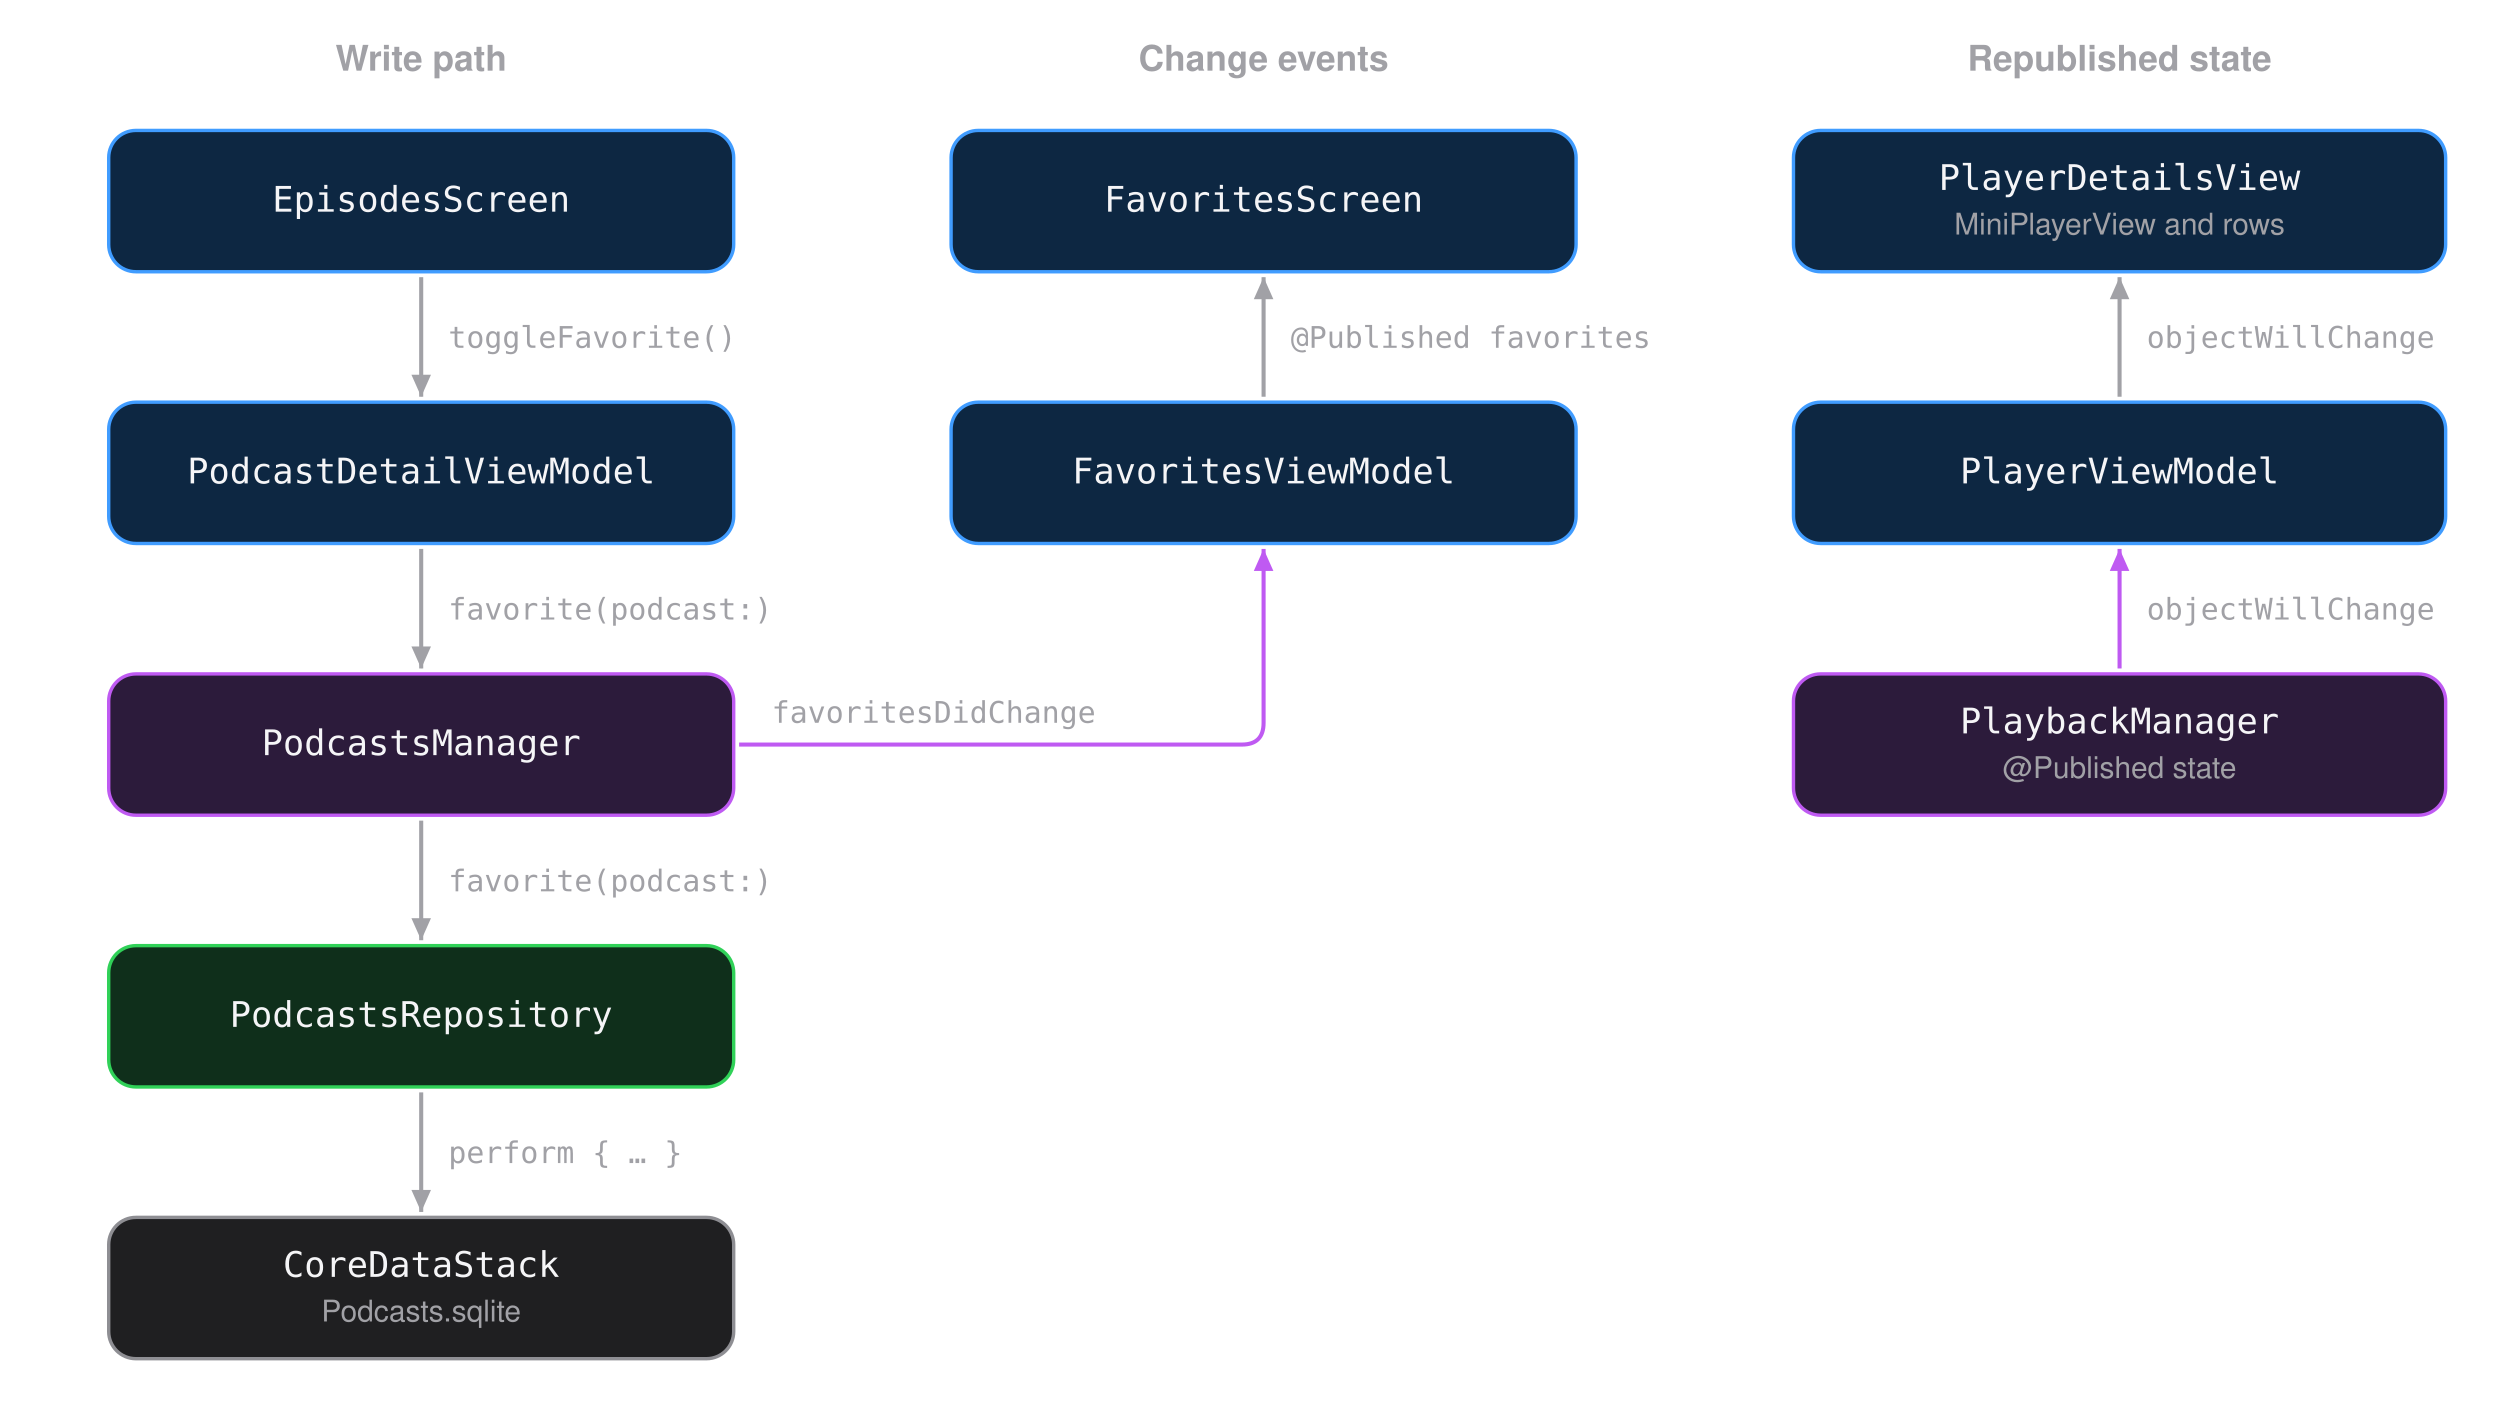
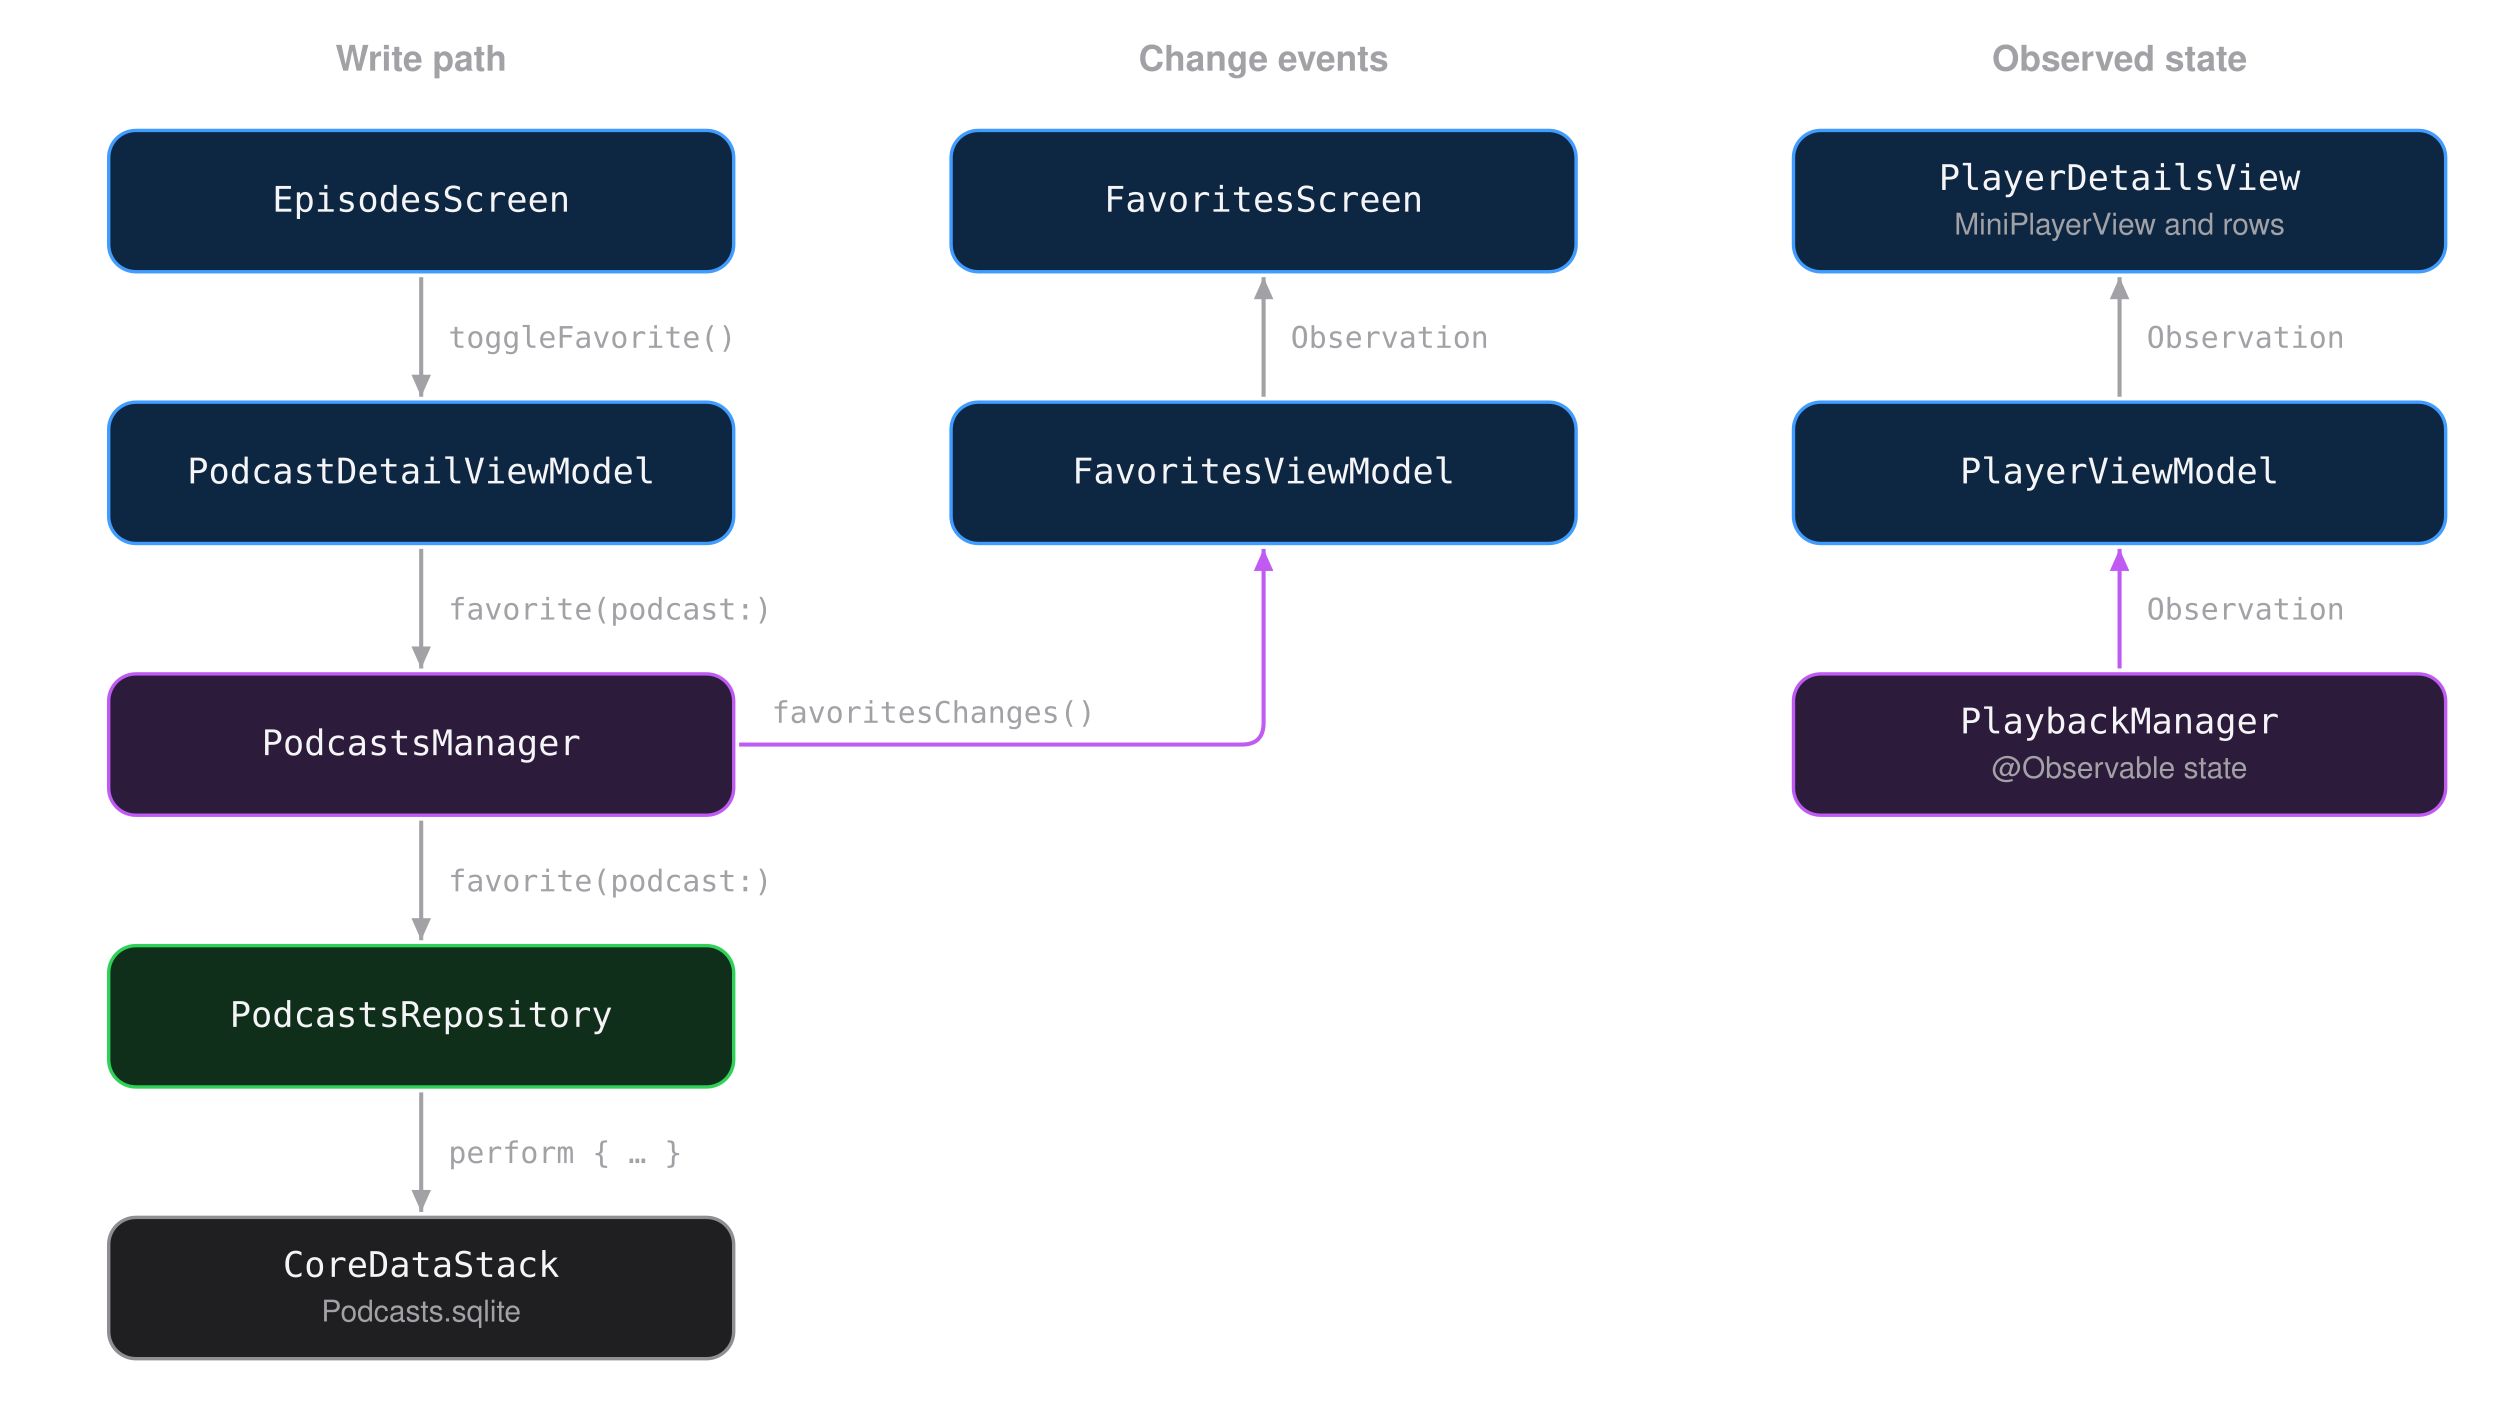
<svg xmlns="http://www.w3.org/2000/svg" width="920" height="524" viewBox="0 0 920 524">
  <defs>
    <marker id="head-line" viewBox="0 0 10 10" refX="9" refY="5" markerWidth="9" markerHeight="9" markerUnits="userSpaceOnUse" orient="auto-start-reverse">
      <path d="M0 1 L9 5 L0 9 z" fill="#a1a1a6" />
    </marker>
    <marker id="head-neutral" viewBox="0 0 10 10" refX="9" refY="5" markerWidth="9" markerHeight="9" markerUnits="userSpaceOnUse" orient="auto-start-reverse">
      <path d="M0 1 L9 5 L0 9 z" fill="#545458" />
    </marker>
    <marker id="head-blue" viewBox="0 0 10 10" refX="9" refY="5" markerWidth="9" markerHeight="9" markerUnits="userSpaceOnUse" orient="auto-start-reverse">
      <path d="M0 1 L9 5 L0 9 z" fill="#409cff" />
    </marker>
    <marker id="head-purple" viewBox="0 0 10 10" refX="9" refY="5" markerWidth="9" markerHeight="9" markerUnits="userSpaceOnUse" orient="auto-start-reverse">
      <path d="M0 1 L9 5 L0 9 z" fill="#bf5af2" />
    </marker>
    <marker id="head-green" viewBox="0 0 10 10" refX="9" refY="5" markerWidth="9" markerHeight="9" markerUnits="userSpaceOnUse" orient="auto-start-reverse">
      <path d="M0 1 L9 5 L0 9 z" fill="#30d158" />
    </marker>
    <marker id="head-orange" viewBox="0 0 10 10" refX="9" refY="5" markerWidth="9" markerHeight="9" markerUnits="userSpaceOnUse" orient="auto-start-reverse">
      <path d="M0 1 L9 5 L0 9 z" fill="#ff9f0a" />
    </marker>
    <marker id="head-teal" viewBox="0 0 10 10" refX="9" refY="5" markerWidth="9" markerHeight="9" markerUnits="userSpaceOnUse" orient="auto-start-reverse">
      <path d="M0 1 L9 5 L0 9 z" fill="#40c8e0" />
    </marker>
    <marker id="head-red" viewBox="0 0 10 10" refX="9" refY="5" markerWidth="9" markerHeight="9" markerUnits="userSpaceOnUse" orient="auto-start-reverse">
      <path d="M0 1 L9 5 L0 9 z" fill="#ff453a" />
    </marker>
    <marker id="head-gray" viewBox="0 0 10 10" refX="9" refY="5" markerWidth="9" markerHeight="9" markerUnits="userSpaceOnUse" orient="auto-start-reverse">
      <path d="M0 1 L9 5 L0 9 z" fill="#8e8e93" />
    </marker>
    <filter id="shadow" x="-20%" y="-20%" width="140%" height="140%">
      <feDropShadow dx="0" dy="4" stdDeviation="7" flood-color="#000" flood-opacity="0.22" />
    </filter>
  </defs>
  <text x="155" y="26" font-family="-apple-system, BlinkMacSystemFont, 'SF Pro Text', 'Helvetica Neue', Helvetica, Arial, sans-serif" font-size="13" font-weight="600" fill="#a1a1a6" text-anchor="middle">Write path</text>
  <text x="465" y="26" font-family="-apple-system, BlinkMacSystemFont, 'SF Pro Text', 'Helvetica Neue', Helvetica, Arial, sans-serif" font-size="13" font-weight="600" fill="#a1a1a6" text-anchor="middle">Change events</text>
-   <text x="780" y="26" font-family="-apple-system, BlinkMacSystemFont, 'SF Pro Text', 'Helvetica Neue', Helvetica, Arial, sans-serif" font-size="13" font-weight="600" fill="#a1a1a6" text-anchor="middle">Republished state</text>
+   <text x="780" y="26" font-family="-apple-system, BlinkMacSystemFont, 'SF Pro Text', 'Helvetica Neue', Helvetica, Arial, sans-serif" font-size="13" font-weight="600" fill="#a1a1a6" text-anchor="middle">Observed state</text>
  <rect x="40" y="48" width="230" height="52" rx="10" fill="#0d2742" stroke="#409cff" stroke-width="1.25" />
  <text x="155" y="77.9" font-family="ui-monospace, 'SF Mono', SFMono-Regular, Menlo, Consolas, monospace" font-size="13" fill="#f5f5f7" text-anchor="middle">EpisodesScreen</text>
  <rect x="40" y="148" width="230" height="52" rx="10" fill="#0d2742" stroke="#409cff" stroke-width="1.25" />
  <text x="155" y="177.9" font-family="ui-monospace, 'SF Mono', SFMono-Regular, Menlo, Consolas, monospace" font-size="13" fill="#f5f5f7" text-anchor="middle">PodcastDetailViewModel</text>
  <rect x="40" y="248" width="230" height="52" rx="10" fill="#2c1b3b" stroke="#bf5af2" stroke-width="1.25" />
  <text x="155" y="277.9" font-family="ui-monospace, 'SF Mono', SFMono-Regular, Menlo, Consolas, monospace" font-size="13" fill="#f5f5f7" text-anchor="middle">PodcastsManager</text>
  <rect x="40" y="348" width="230" height="52" rx="10" fill="#0f2f1b" stroke="#30d158" stroke-width="1.25" />
  <text x="155" y="377.9" font-family="ui-monospace, 'SF Mono', SFMono-Regular, Menlo, Consolas, monospace" font-size="13" fill="#f5f5f7" text-anchor="middle">PodcastsRepository</text>
  <rect x="40" y="448" width="230" height="52" rx="10" fill="#1f1f21" stroke="#8e8e93" stroke-width="1.25" />
  <text x="155" y="469.9" font-family="ui-monospace, 'SF Mono', SFMono-Regular, Menlo, Consolas, monospace" font-size="13" fill="#f5f5f7" text-anchor="middle">CoreDataStack</text>
  <text x="155" y="486.3" font-family="-apple-system, BlinkMacSystemFont, 'SF Pro Text', 'Helvetica Neue', Helvetica, Arial, sans-serif" font-size="11" fill="#a1a1a6" text-anchor="middle">Podcasts.sqlite</text>
  <path d="M155 102 L155 146" fill="none" stroke="#a1a1a6" stroke-width="1.5" marker-end="url(#head-line)" />
  <text x="165" y="128" font-family="ui-monospace, 'SF Mono', SFMono-Regular, Menlo, Consolas, monospace" font-size="11" fill="#a1a1a6" text-anchor="start">toggleFavorite()</text>
  <path d="M155 202 L155 246" fill="none" stroke="#a1a1a6" stroke-width="1.5" marker-end="url(#head-line)" />
  <text x="165" y="228" font-family="ui-monospace, 'SF Mono', SFMono-Regular, Menlo, Consolas, monospace" font-size="11" fill="#a1a1a6" text-anchor="start">favorite(podcast:)</text>
  <path d="M155 302 L155 346" fill="none" stroke="#a1a1a6" stroke-width="1.5" marker-end="url(#head-line)" />
  <text x="165" y="328" font-family="ui-monospace, 'SF Mono', SFMono-Regular, Menlo, Consolas, monospace" font-size="11" fill="#a1a1a6" text-anchor="start">favorite(podcast:)</text>
  <path d="M155 402 L155 446" fill="none" stroke="#a1a1a6" stroke-width="1.5" marker-end="url(#head-line)" />
  <text x="165" y="428" font-family="ui-monospace, 'SF Mono', SFMono-Regular, Menlo, Consolas, monospace" font-size="11" fill="#a1a1a6" text-anchor="start">perform { … }</text>
  <rect x="350" y="48" width="230" height="52" rx="10" fill="#0d2742" stroke="#409cff" stroke-width="1.25" />
  <text x="465" y="77.9" font-family="ui-monospace, 'SF Mono', SFMono-Regular, Menlo, Consolas, monospace" font-size="13" fill="#f5f5f7" text-anchor="middle">FavoritesScreen</text>
  <rect x="350" y="148" width="230" height="52" rx="10" fill="#0d2742" stroke="#409cff" stroke-width="1.25" />
  <text x="465" y="177.9" font-family="ui-monospace, 'SF Mono', SFMono-Regular, Menlo, Consolas, monospace" font-size="13" fill="#f5f5f7" text-anchor="middle">FavoritesViewModel</text>
  <path d="M272 274 L457.0 274.0 Q465 274 465.0 266.0 L465 202" fill="none" stroke="#bf5af2" stroke-width="1.5" marker-end="url(#head-purple)" />
-   <text x="284" y="266" font-family="ui-monospace, 'SF Mono', SFMono-Regular, Menlo, Consolas, monospace" font-size="11" fill="#a1a1a6" text-anchor="start">favoritesDidChange</text>
+   <text x="284" y="266" font-family="ui-monospace, 'SF Mono', SFMono-Regular, Menlo, Consolas, monospace" font-size="11" fill="#a1a1a6" text-anchor="start">favoritesChanges()</text>
  <path d="M465 146 L465 102" fill="none" stroke="#a1a1a6" stroke-width="1.5" marker-end="url(#head-line)" />
-   <text x="475" y="128" font-family="ui-monospace, 'SF Mono', SFMono-Regular, Menlo, Consolas, monospace" font-size="11" fill="#a1a1a6" text-anchor="start">@Published favorites</text>
+   <text x="475" y="128" font-family="ui-monospace, 'SF Mono', SFMono-Regular, Menlo, Consolas, monospace" font-size="11" fill="#a1a1a6" text-anchor="start">Observation</text>
  <rect x="660" y="48" width="240" height="52" rx="10" fill="#0d2742" stroke="#409cff" stroke-width="1.25" />
  <text x="780" y="69.9" font-family="ui-monospace, 'SF Mono', SFMono-Regular, Menlo, Consolas, monospace" font-size="13" fill="#f5f5f7" text-anchor="middle">PlayerDetailsView</text>
  <text x="780" y="86.3" font-family="-apple-system, BlinkMacSystemFont, 'SF Pro Text', 'Helvetica Neue', Helvetica, Arial, sans-serif" font-size="11" fill="#a1a1a6" text-anchor="middle">MiniPlayerView and rows</text>
  <rect x="660" y="148" width="240" height="52" rx="10" fill="#0d2742" stroke="#409cff" stroke-width="1.25" />
  <text x="780" y="177.9" font-family="ui-monospace, 'SF Mono', SFMono-Regular, Menlo, Consolas, monospace" font-size="13" fill="#f5f5f7" text-anchor="middle">PlayerViewModel</text>
  <rect x="660" y="248" width="240" height="52" rx="10" fill="#2c1b3b" stroke="#bf5af2" stroke-width="1.25" />
  <text x="780" y="269.9" font-family="ui-monospace, 'SF Mono', SFMono-Regular, Menlo, Consolas, monospace" font-size="13" fill="#f5f5f7" text-anchor="middle">PlaybackManager</text>
-   <text x="780" y="286.3" font-family="-apple-system, BlinkMacSystemFont, 'SF Pro Text', 'Helvetica Neue', Helvetica, Arial, sans-serif" font-size="11" fill="#a1a1a6" text-anchor="middle">@Published state</text>
+   <text x="780" y="286.3" font-family="-apple-system, BlinkMacSystemFont, 'SF Pro Text', 'Helvetica Neue', Helvetica, Arial, sans-serif" font-size="11" fill="#a1a1a6" text-anchor="middle">@Observable state</text>
  <path d="M780 246 L780 202" fill="none" stroke="#bf5af2" stroke-width="1.5" marker-end="url(#head-purple)" />
-   <text x="790" y="228" font-family="ui-monospace, 'SF Mono', SFMono-Regular, Menlo, Consolas, monospace" font-size="11" fill="#a1a1a6" text-anchor="start">objectWillChange</text>
+   <text x="790" y="228" font-family="ui-monospace, 'SF Mono', SFMono-Regular, Menlo, Consolas, monospace" font-size="11" fill="#a1a1a6" text-anchor="start">Observation</text>
  <path d="M780 146 L780 102" fill="none" stroke="#a1a1a6" stroke-width="1.5" marker-end="url(#head-line)" />
-   <text x="790" y="128" font-family="ui-monospace, 'SF Mono', SFMono-Regular, Menlo, Consolas, monospace" font-size="11" fill="#a1a1a6" text-anchor="start">objectWillChange</text>
+   <text x="790" y="128" font-family="ui-monospace, 'SF Mono', SFMono-Regular, Menlo, Consolas, monospace" font-size="11" fill="#a1a1a6" text-anchor="start">Observation</text>
</svg>
